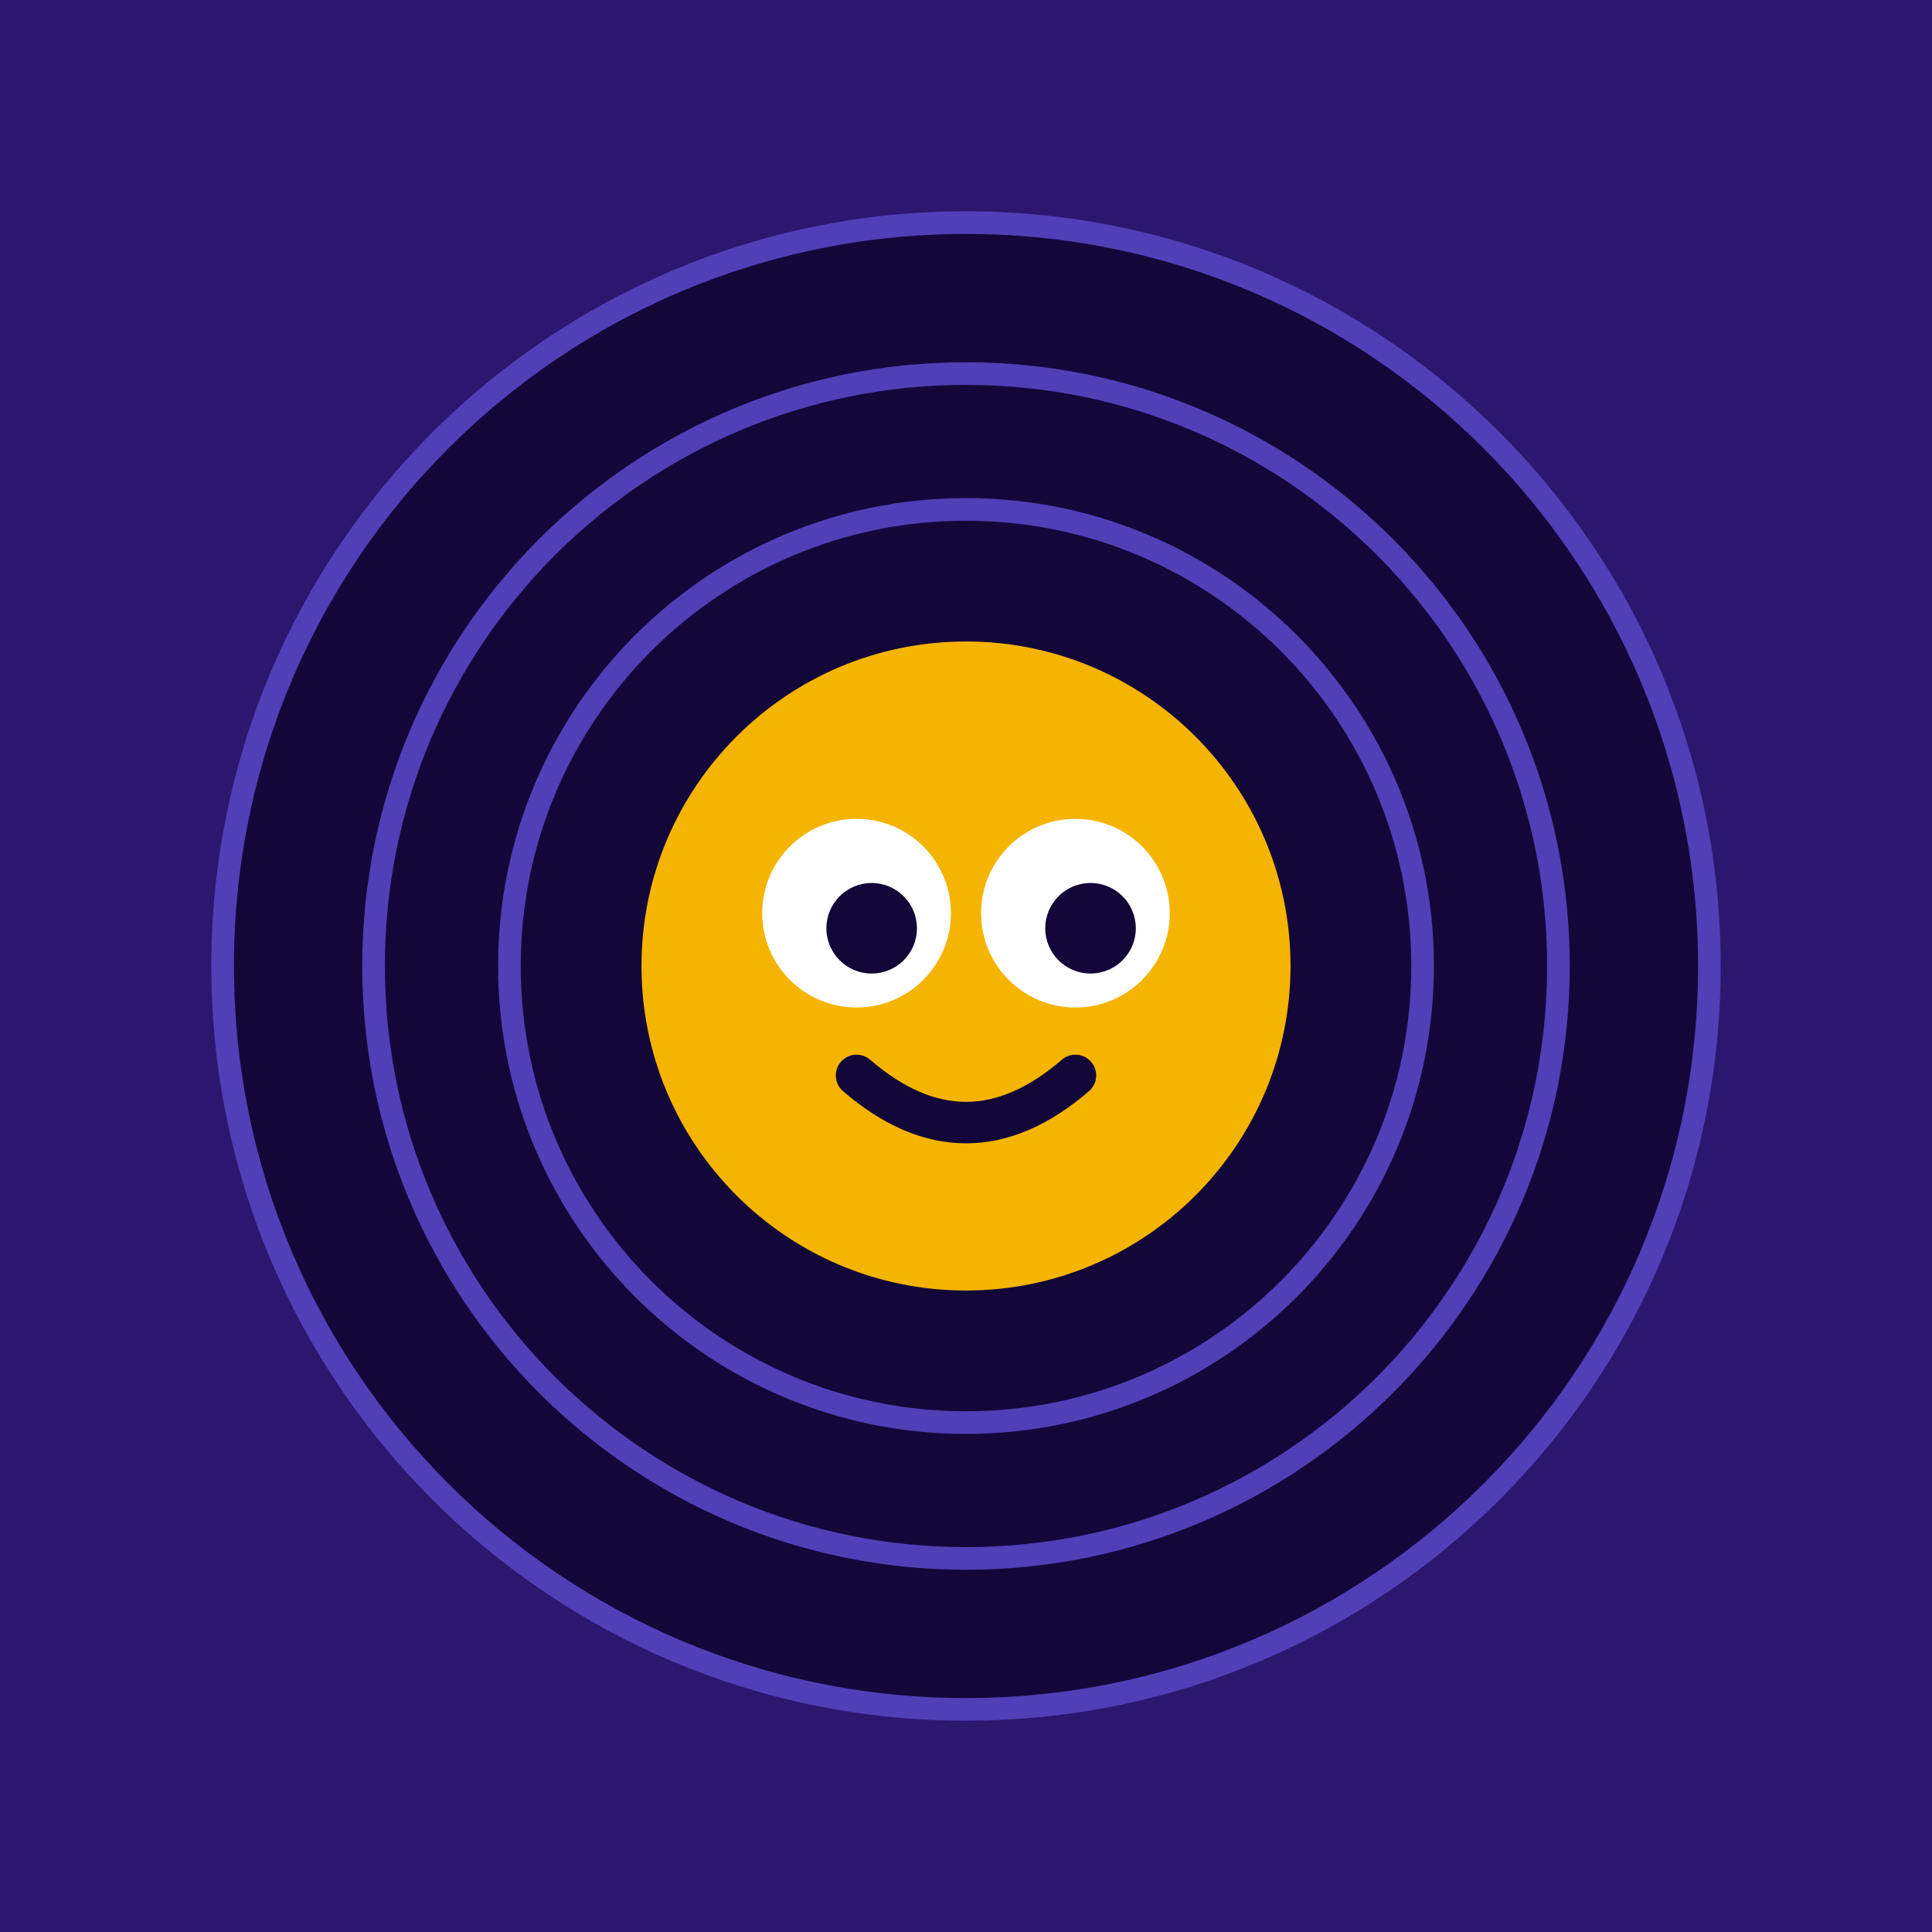
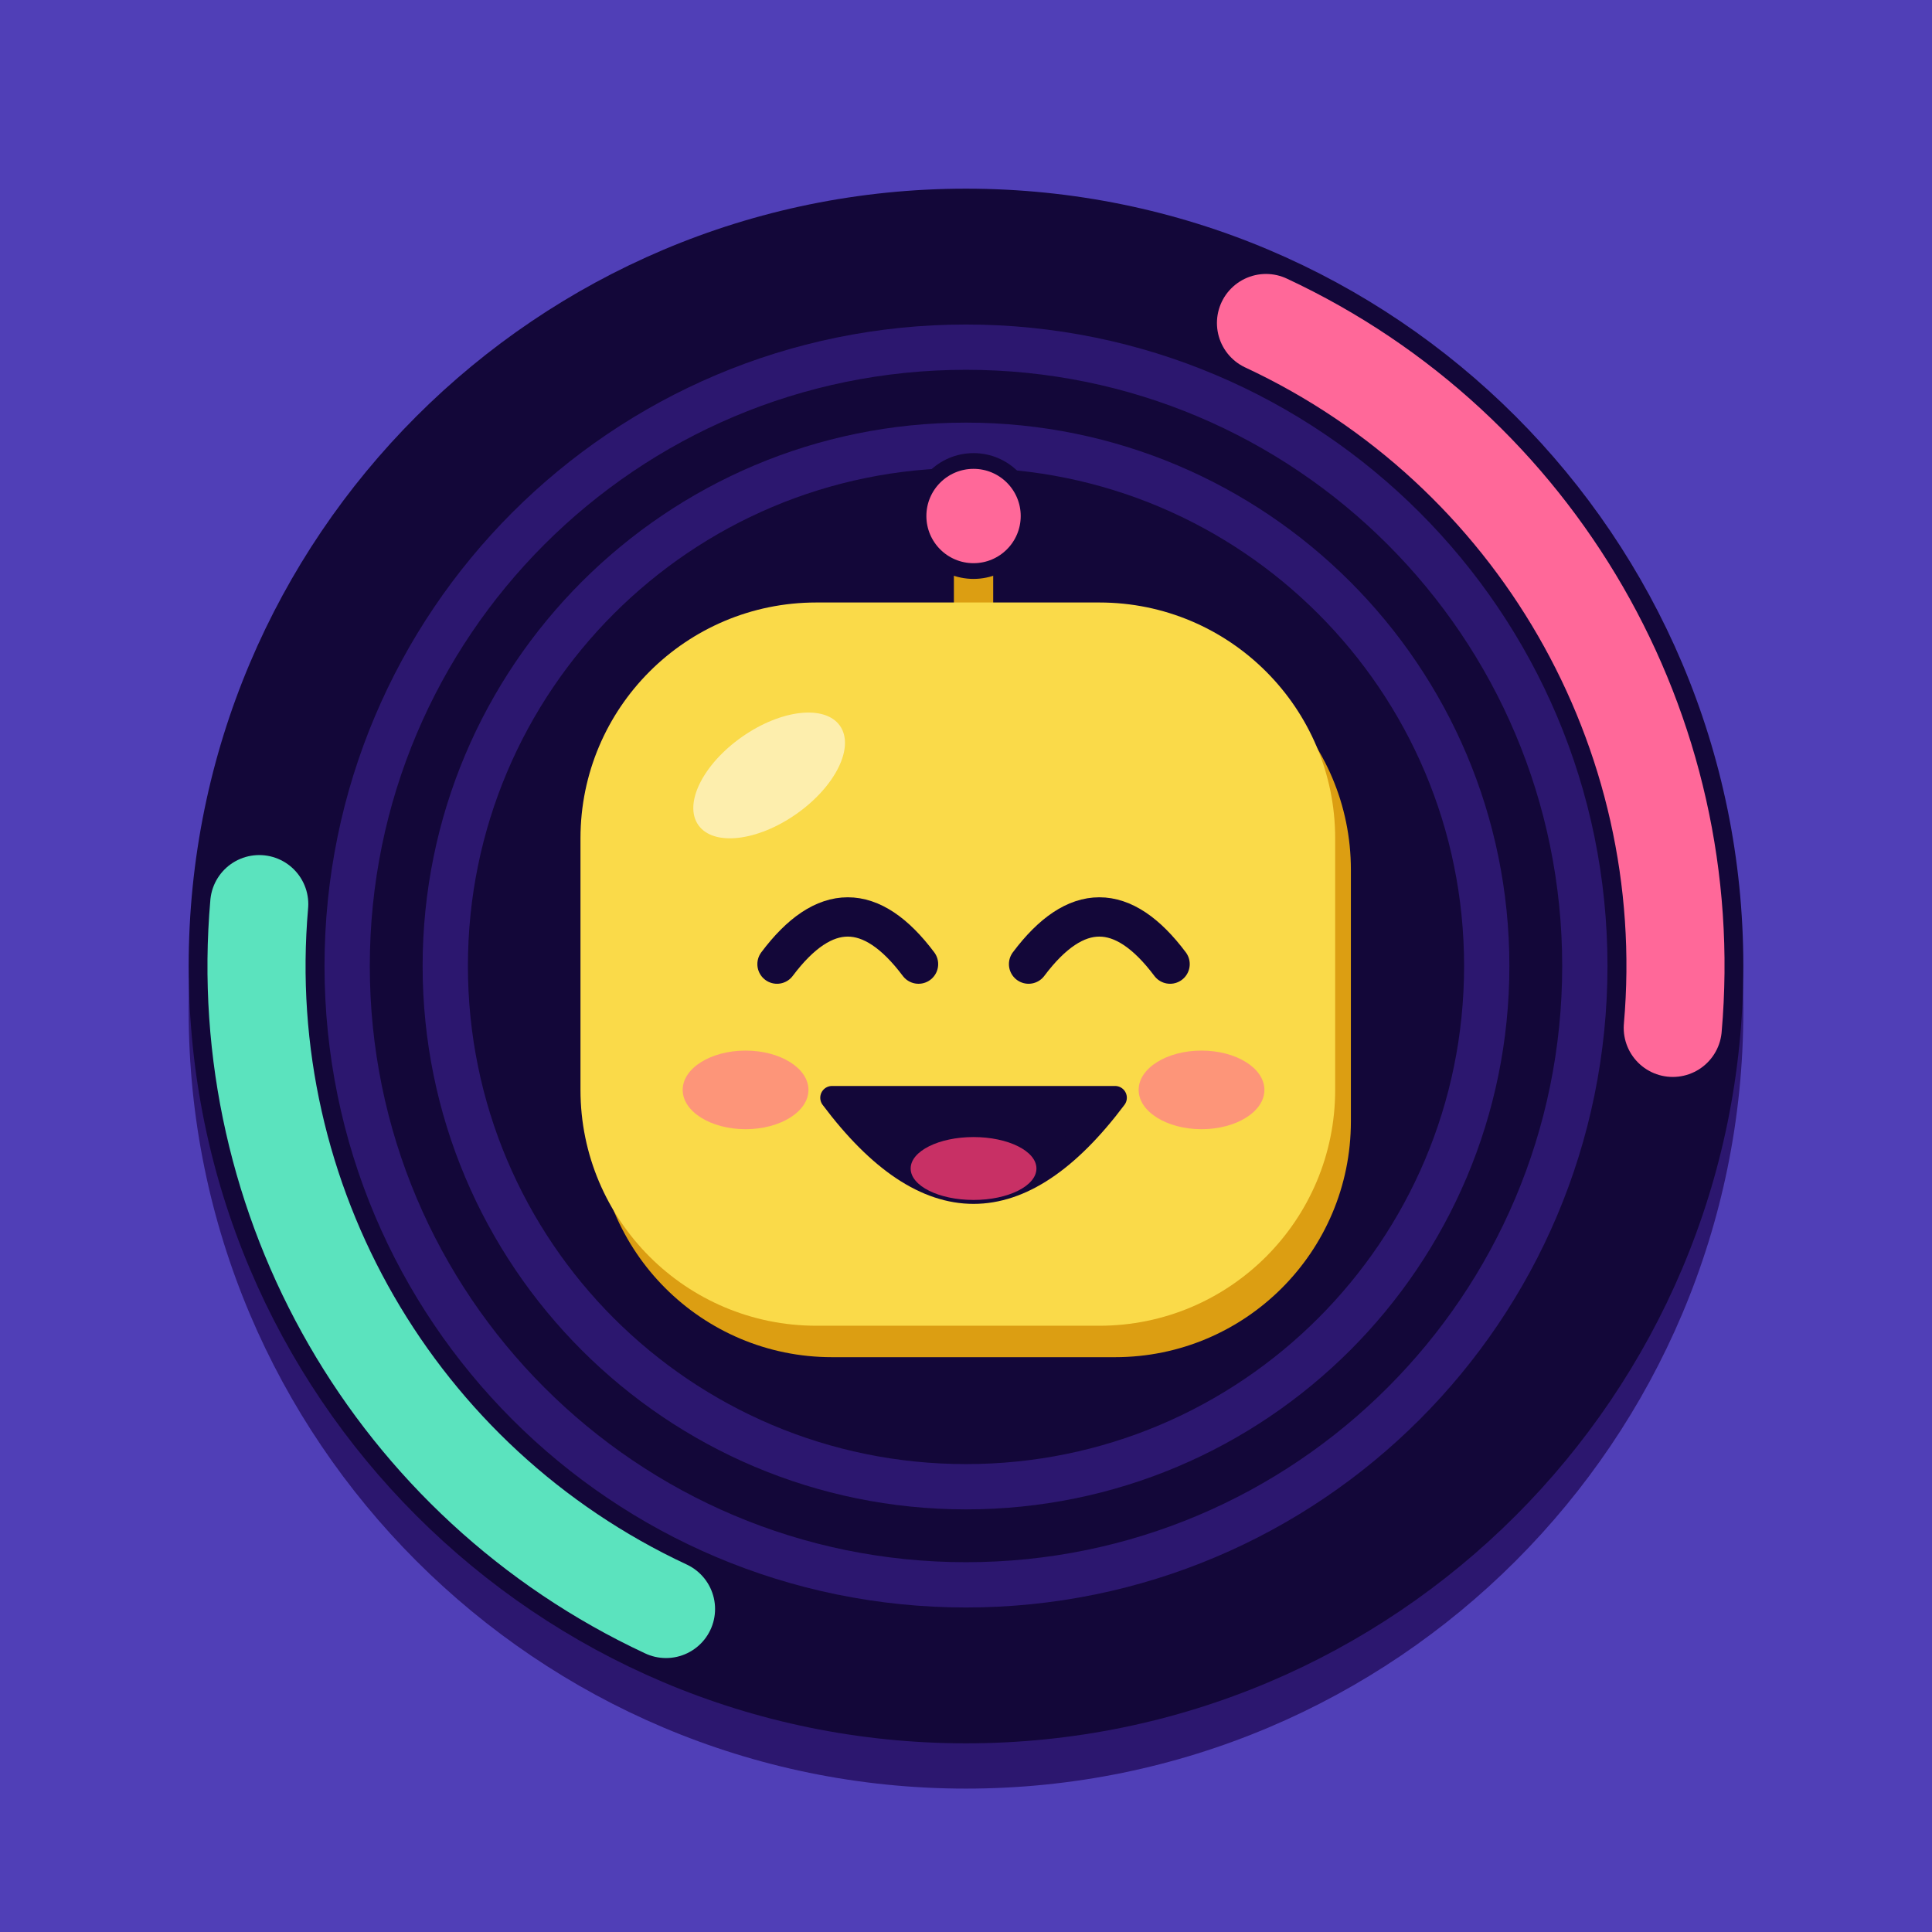
<svg xmlns="http://www.w3.org/2000/svg" viewBox="0 0 512 512">
-   <rect width="512" height="512" fill="#2C176F" />
-   <circle cx="256" cy="256" r="197" fill="#130739" stroke="#503FB7" stroke-width="6" />
-   <circle cx="256" cy="256" r="157" fill="none" stroke="#503FB7" stroke-width="6" />
-   <circle cx="256" cy="256" r="121" fill="none" stroke="#503FB7" stroke-width="6" />
-   <circle cx="256" cy="256" r="86" fill="#F5B400" />
-   <circle cx="227" cy="242" r="25" fill="#FFFFFF" />
-   <circle cx="285" cy="242" r="25" fill="#FFFFFF" />
-   <circle cx="231" cy="246" r="12" fill="#130739" />
-   <circle cx="289" cy="246" r="12" fill="#130739" />
-   <path d="M227 285 Q256 310 285 285" fill="none" stroke="#130739" stroke-width="11" stroke-linecap="round" />
+   <rect width="512" height="512" fill="#503FB7" />
+   <circle cx="256" cy="268" r="206" fill="#2C176F" />
+   <circle cx="256" cy="256" r="206" fill="#130739" />
+   <circle cx="256" cy="256" r="164" fill="none" stroke="#2C176F" stroke-width="12" />
+   <circle cx="256" cy="256" r="138" fill="none" stroke="#2C176F" stroke-width="12" />
+   <path d="M335.5 85.6 A188 188 0 0 1 443.3 272.4" fill="none" stroke="#FF6899" stroke-width="26" stroke-linecap="round" />
+   <path d="M176.5 426.4 A188 188 0 0 1 68.7 239.6" fill="none" stroke="#5BE3BE" stroke-width="26" stroke-linecap="round" />
+   <svg x="133" y="118" width="250" height="250" viewBox="0 0 120 120">
+     <path d="M60 26 V10" fill="none" stroke="rgba(19,7,57,1)" stroke-width="9" stroke-linecap="round" stroke-linejoin="round" />
+     <path d="M60 26 V10" fill="none" stroke="rgba(220,158,18,1)" stroke-width="5" stroke-linecap="round" stroke-linejoin="round" />
+     <circle cx="60" cy="9" r="7" fill="rgba(255,104,153,1)" stroke="rgba(19,7,57,1)" stroke-width="2" />
+     <rect x="12" y="24" width="96" height="92" rx="30" fill="rgba(220,158,18,1)" />
+     <g transform="translate(-2 -4)">
+       <rect x="12" y="24" width="96" height="92" rx="30" fill="rgba(250,218,73,1)" />
+     </g>
+     <ellipse cx="34" cy="42" rx="11" ry="6" transform="rotate(-35 34 42)" fill="rgba(255,255,255,1)" opacity=".55" />
+     <g opacity="1">
+       <ellipse cx="31" cy="82" rx="8" ry="5" fill="rgba(255,104,153,0.6)" />
+       <ellipse cx="89" cy="82" rx="8" ry="5" fill="rgba(255,104,153,0.6)" />
+     </g>
+     <path d="M35 66 q9 -12 18 0" fill="none" stroke="rgba(19,7,57,1)" stroke-width="5" stroke-linecap="round" />
+     <path d="M67 66 q9 -12 18 0" fill="none" stroke="rgba(19,7,57,1)" stroke-width="5" stroke-linecap="round" />
+     <path d="M42 83 q18 24 36 0 z" fill="rgba(19,7,57,1)" stroke="rgba(19,7,57,1)" stroke-width="3" stroke-linejoin="round" />
+     <ellipse cx="60" cy="92" rx="8" ry="4" fill="rgba(200,48,101,1)" />
+   </svg>
</svg>
